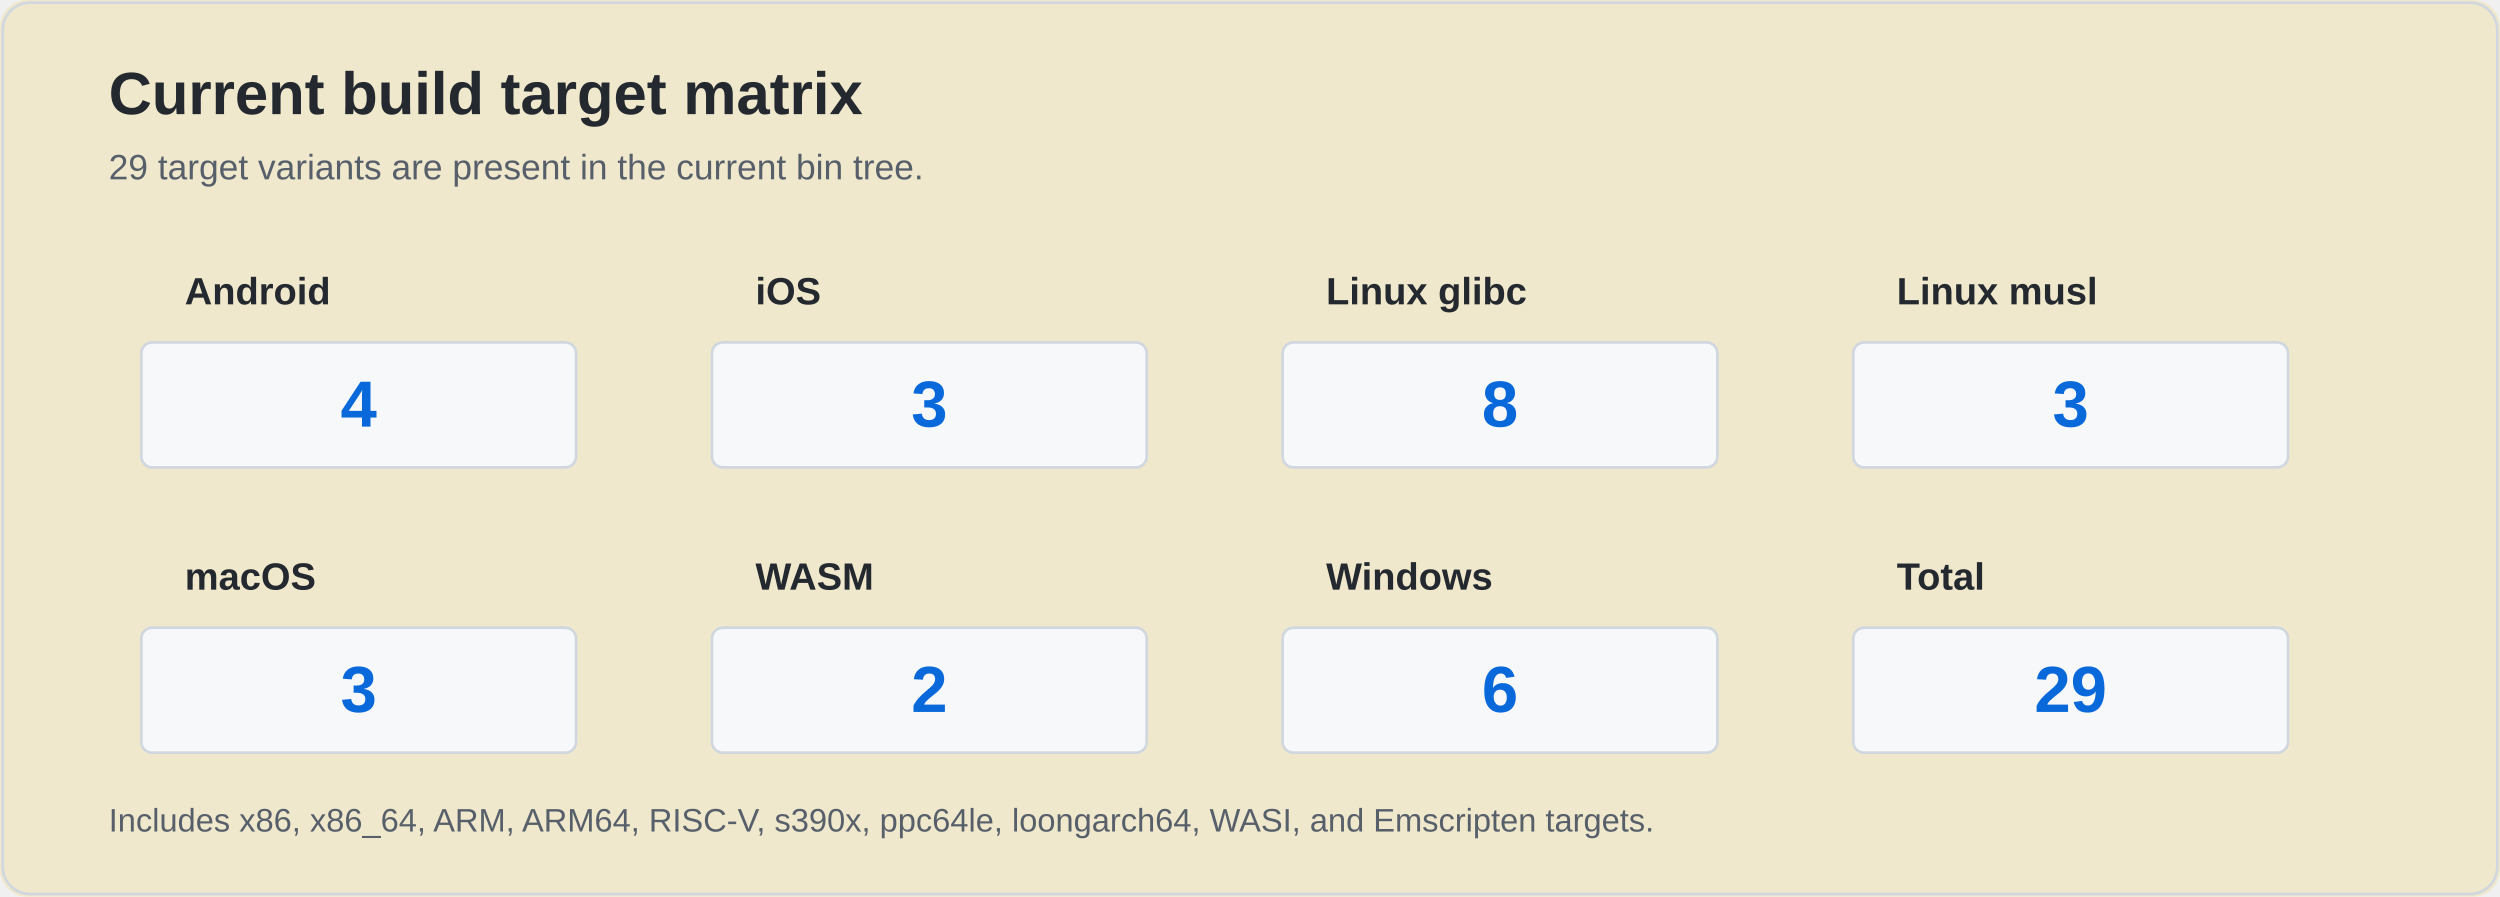
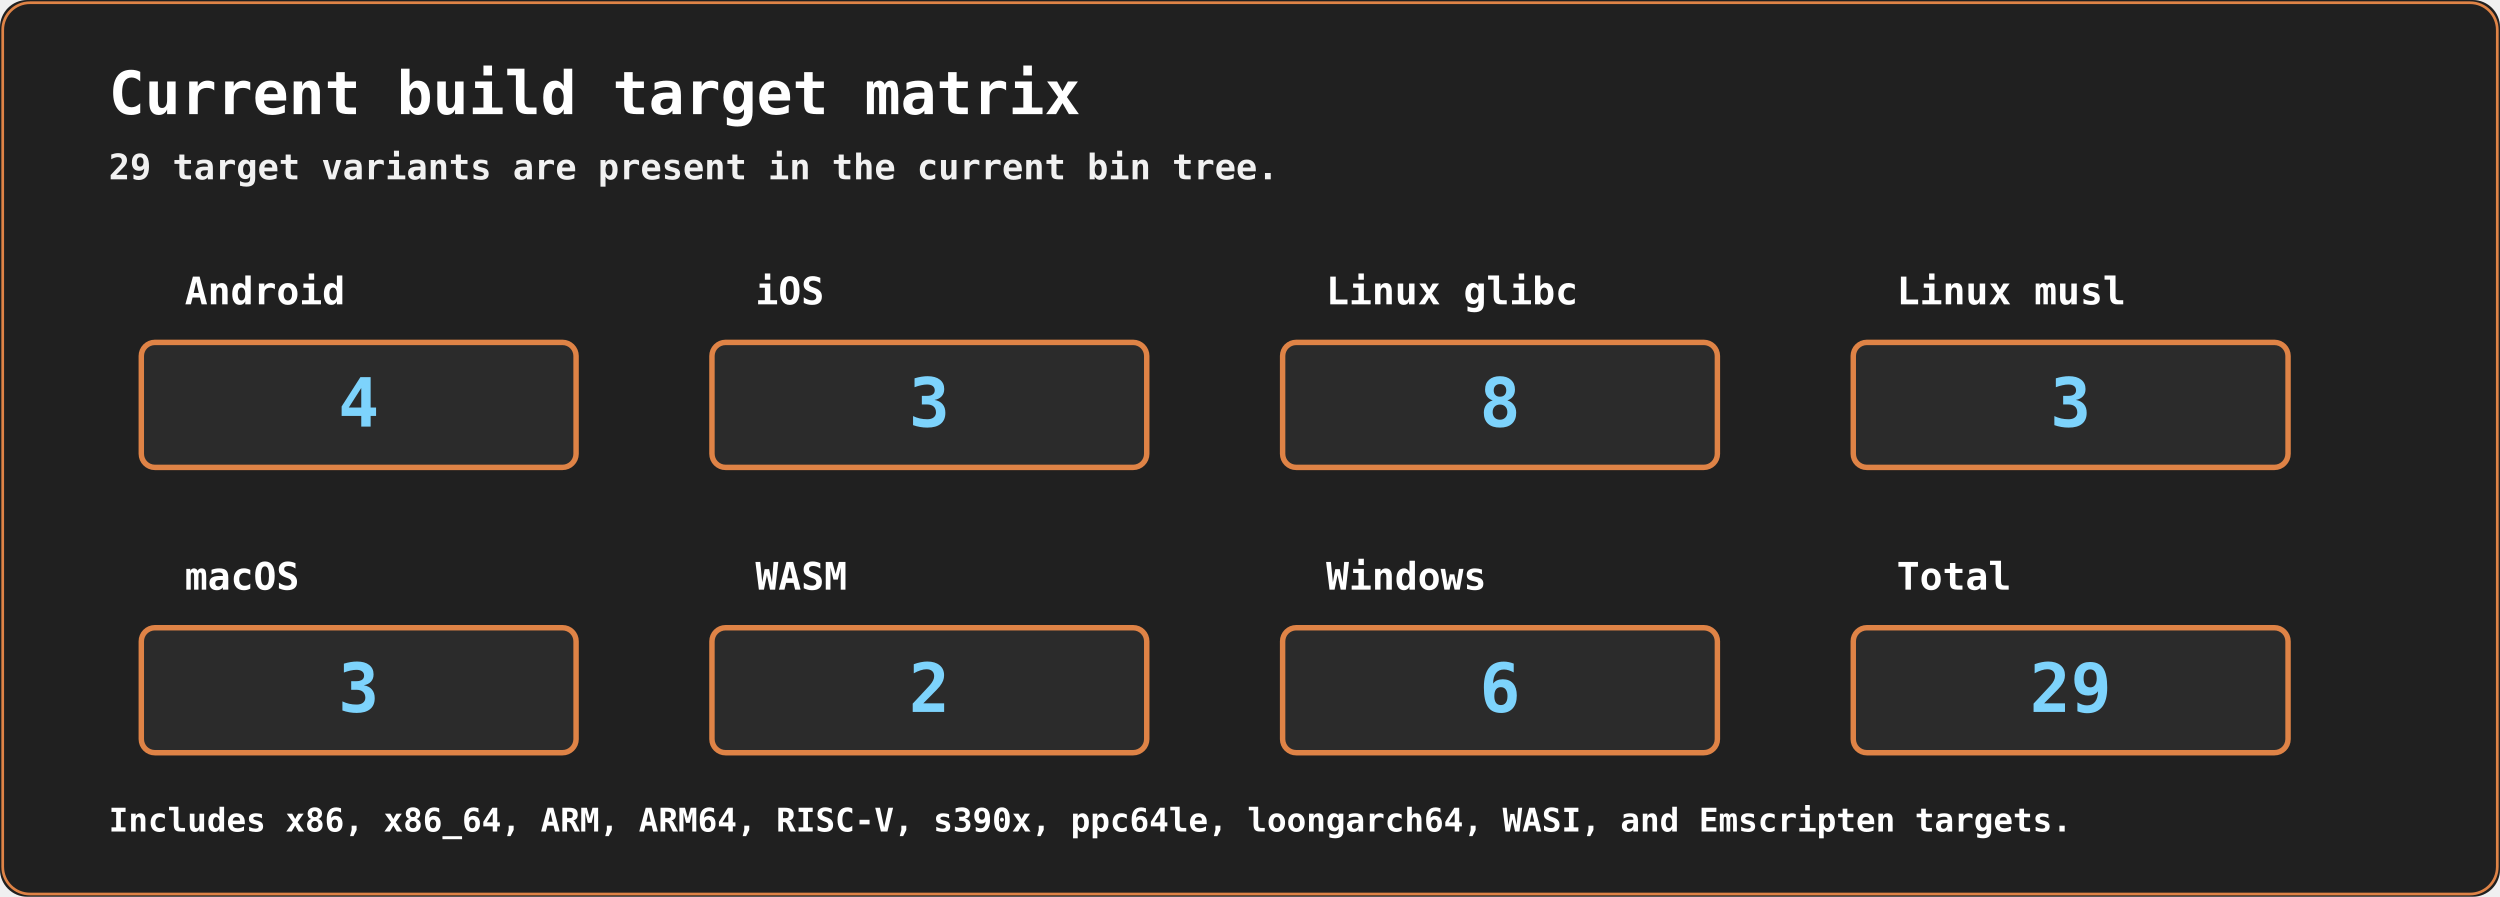
<svg xmlns="http://www.w3.org/2000/svg" width="920" height="330" viewBox="0 0 920 330" role="img" aria-label="NextSSL platform and architecture build matrix">
-   <rect width="920" height="330" rx="10" fill="#f0e8cc" />
-   <rect x="1" y="1" width="918" height="328" rx="10" fill="none" stroke="#d0d7de" />
-   <text x="40" y="42" fill="#24292f" font-family="Segoe UI, Arial, sans-serif" font-size="22" font-weight="700">Current build target matrix</text>
-   <text x="40" y="66" fill="#57606a" font-family="Segoe UI, Arial, sans-serif" font-size="13">29 target variants are present in the current bin tree.</text>
-   <g font-family="Segoe UI, Arial, sans-serif">
-     <g font-size="14" font-weight="600" fill="#24292f">
+   <rect width="920" height="330" rx="10" fill="#202020" />
+   <rect x="1" y="1" width="918" height="328" rx="10" fill="none" stroke="#df8346" />
+   <text x="40" y="42" fill="#ffffff" font-family="Roboto Mono, monospace" font-size="22" font-weight="800">Current build target matrix</text>
+   <text x="40" y="66" fill="#f1f1f1" font-family="Roboto Mono, monospace" font-size="13" font-weight="600">29 target variants are present in the current bin tree.</text>
+   <g font-family="Roboto Mono, monospace">
+     <g font-size="14" font-weight="800" fill="#ffffff">
      <text x="68" y="112">Android</text>
      <text x="278" y="112">iOS</text>
      <text x="488" y="112">Linux glibc</text>
      <text x="698" y="112">Linux musl</text>
      <text x="68" y="217">macOS</text>
      <text x="278" y="217">WASM</text>
      <text x="488" y="217">Windows</text>
      <text x="698" y="217">Total</text>
    </g>
-     <g fill="#f6f8fa" stroke="#d0d7de">
-       <rect x="52" y="126" width="160" height="46" rx="4" />
-       <rect x="262" y="126" width="160" height="46" rx="4" />
-       <rect x="472" y="126" width="160" height="46" rx="4" />
-       <rect x="682" y="126" width="160" height="46" rx="4" />
-       <rect x="52" y="231" width="160" height="46" rx="4" />
-       <rect x="262" y="231" width="160" height="46" rx="4" />
-       <rect x="472" y="231" width="160" height="46" rx="4" />
-       <rect x="682" y="231" width="160" height="46" rx="4" />
+     <g fill="#2b2b2b" stroke="#df8346" stroke-width="2">
+       <rect x="52" y="126" width="160" height="46" rx="5" />
+       <rect x="262" y="126" width="160" height="46" rx="5" />
+       <rect x="472" y="126" width="160" height="46" rx="5" />
+       <rect x="682" y="126" width="160" height="46" rx="5" />
+       <rect x="52" y="231" width="160" height="46" rx="5" />
+       <rect x="262" y="231" width="160" height="46" rx="5" />
+       <rect x="472" y="231" width="160" height="46" rx="5" />
+       <rect x="682" y="231" width="160" height="46" rx="5" />
    </g>
-     <g font-size="24" font-weight="700" fill="#0969da">
+     <g font-size="25" font-weight="900" fill="#7dd3fc">
      <text x="132" y="157" text-anchor="middle">4</text>
      <text x="342" y="157" text-anchor="middle">3</text>
      <text x="552" y="157" text-anchor="middle">8</text>
      <text x="762" y="157" text-anchor="middle">3</text>
      <text x="132" y="262" text-anchor="middle">3</text>
      <text x="342" y="262" text-anchor="middle">2</text>
      <text x="552" y="262" text-anchor="middle">6</text>
      <text x="762" y="262" text-anchor="middle">29</text>
    </g>
  </g>
-   <text x="40" y="306" fill="#57606a" font-family="Segoe UI, Arial, sans-serif" font-size="12">Includes x86, x86_64, ARM, ARM64, RISC-V, s390x, ppc64le, loongarch64, WASI, and Emscripten targets.</text>
+   <text x="40" y="306" fill="#ffffff" font-family="Roboto Mono, monospace" font-size="12" font-weight="600">Includes x86, x86_64, ARM, ARM64, RISC-V, s390x, ppc64le, loongarch64, WASI, and Emscripten targets.</text>
</svg>
